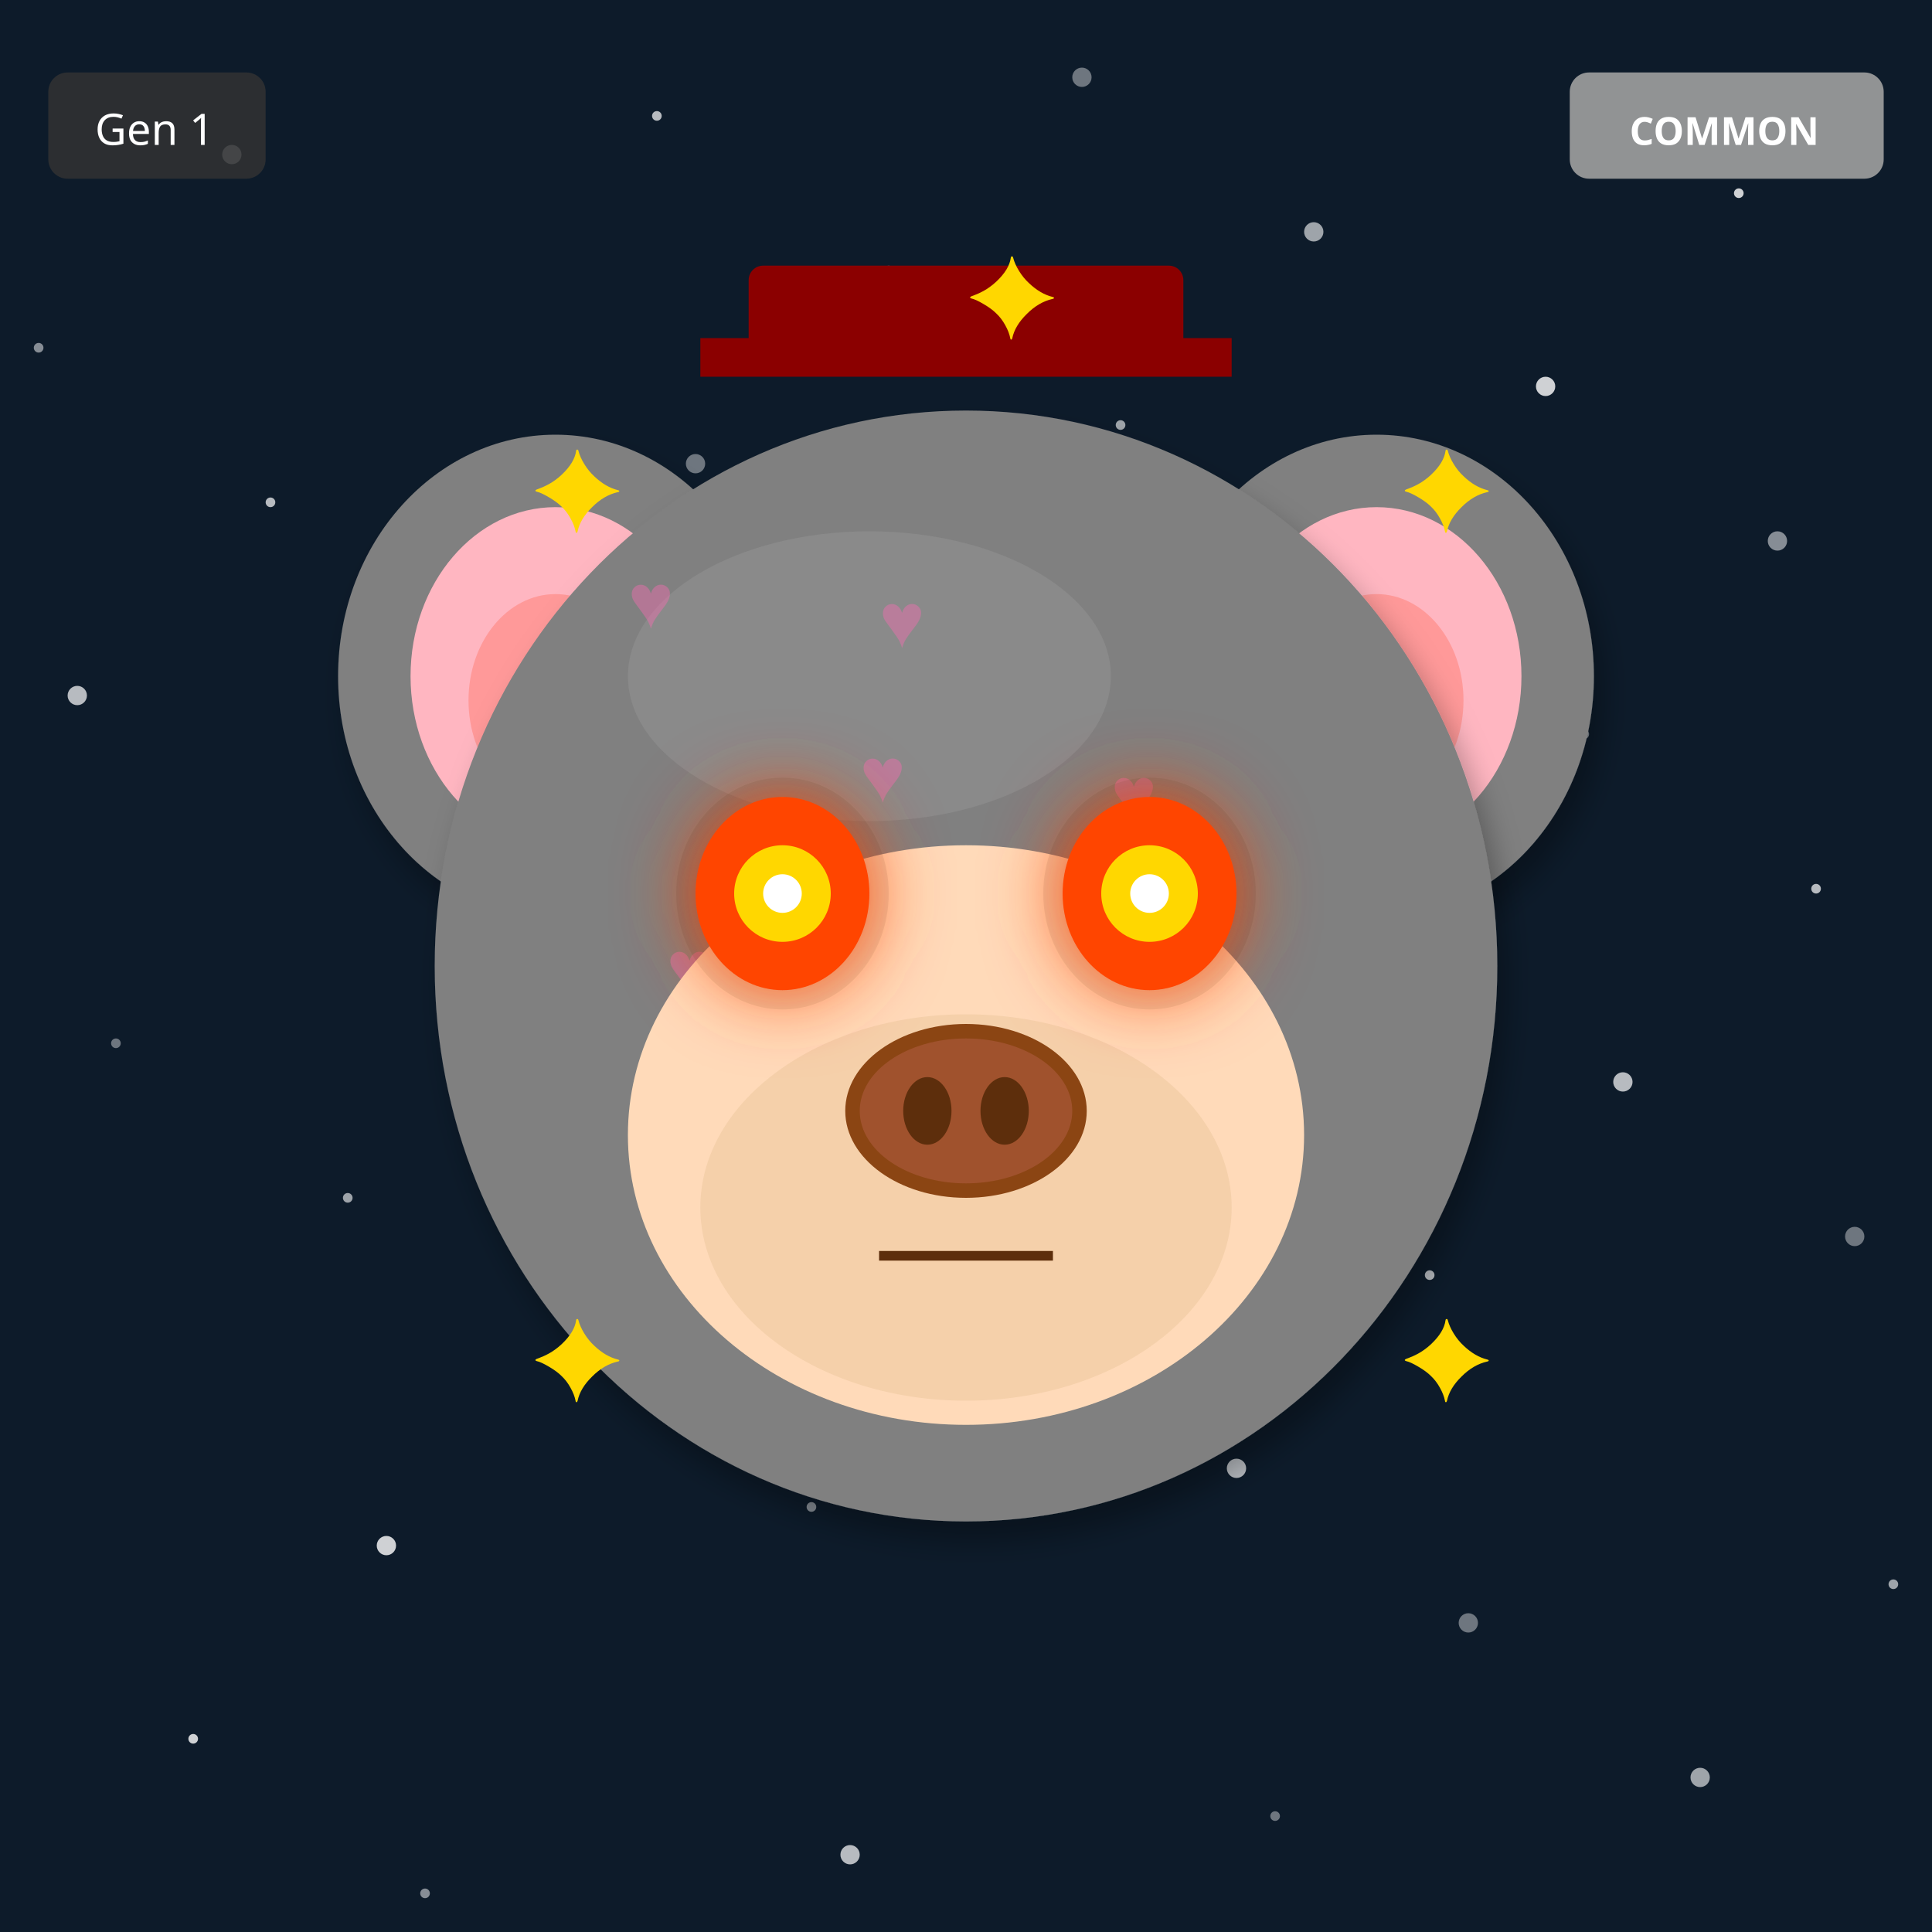
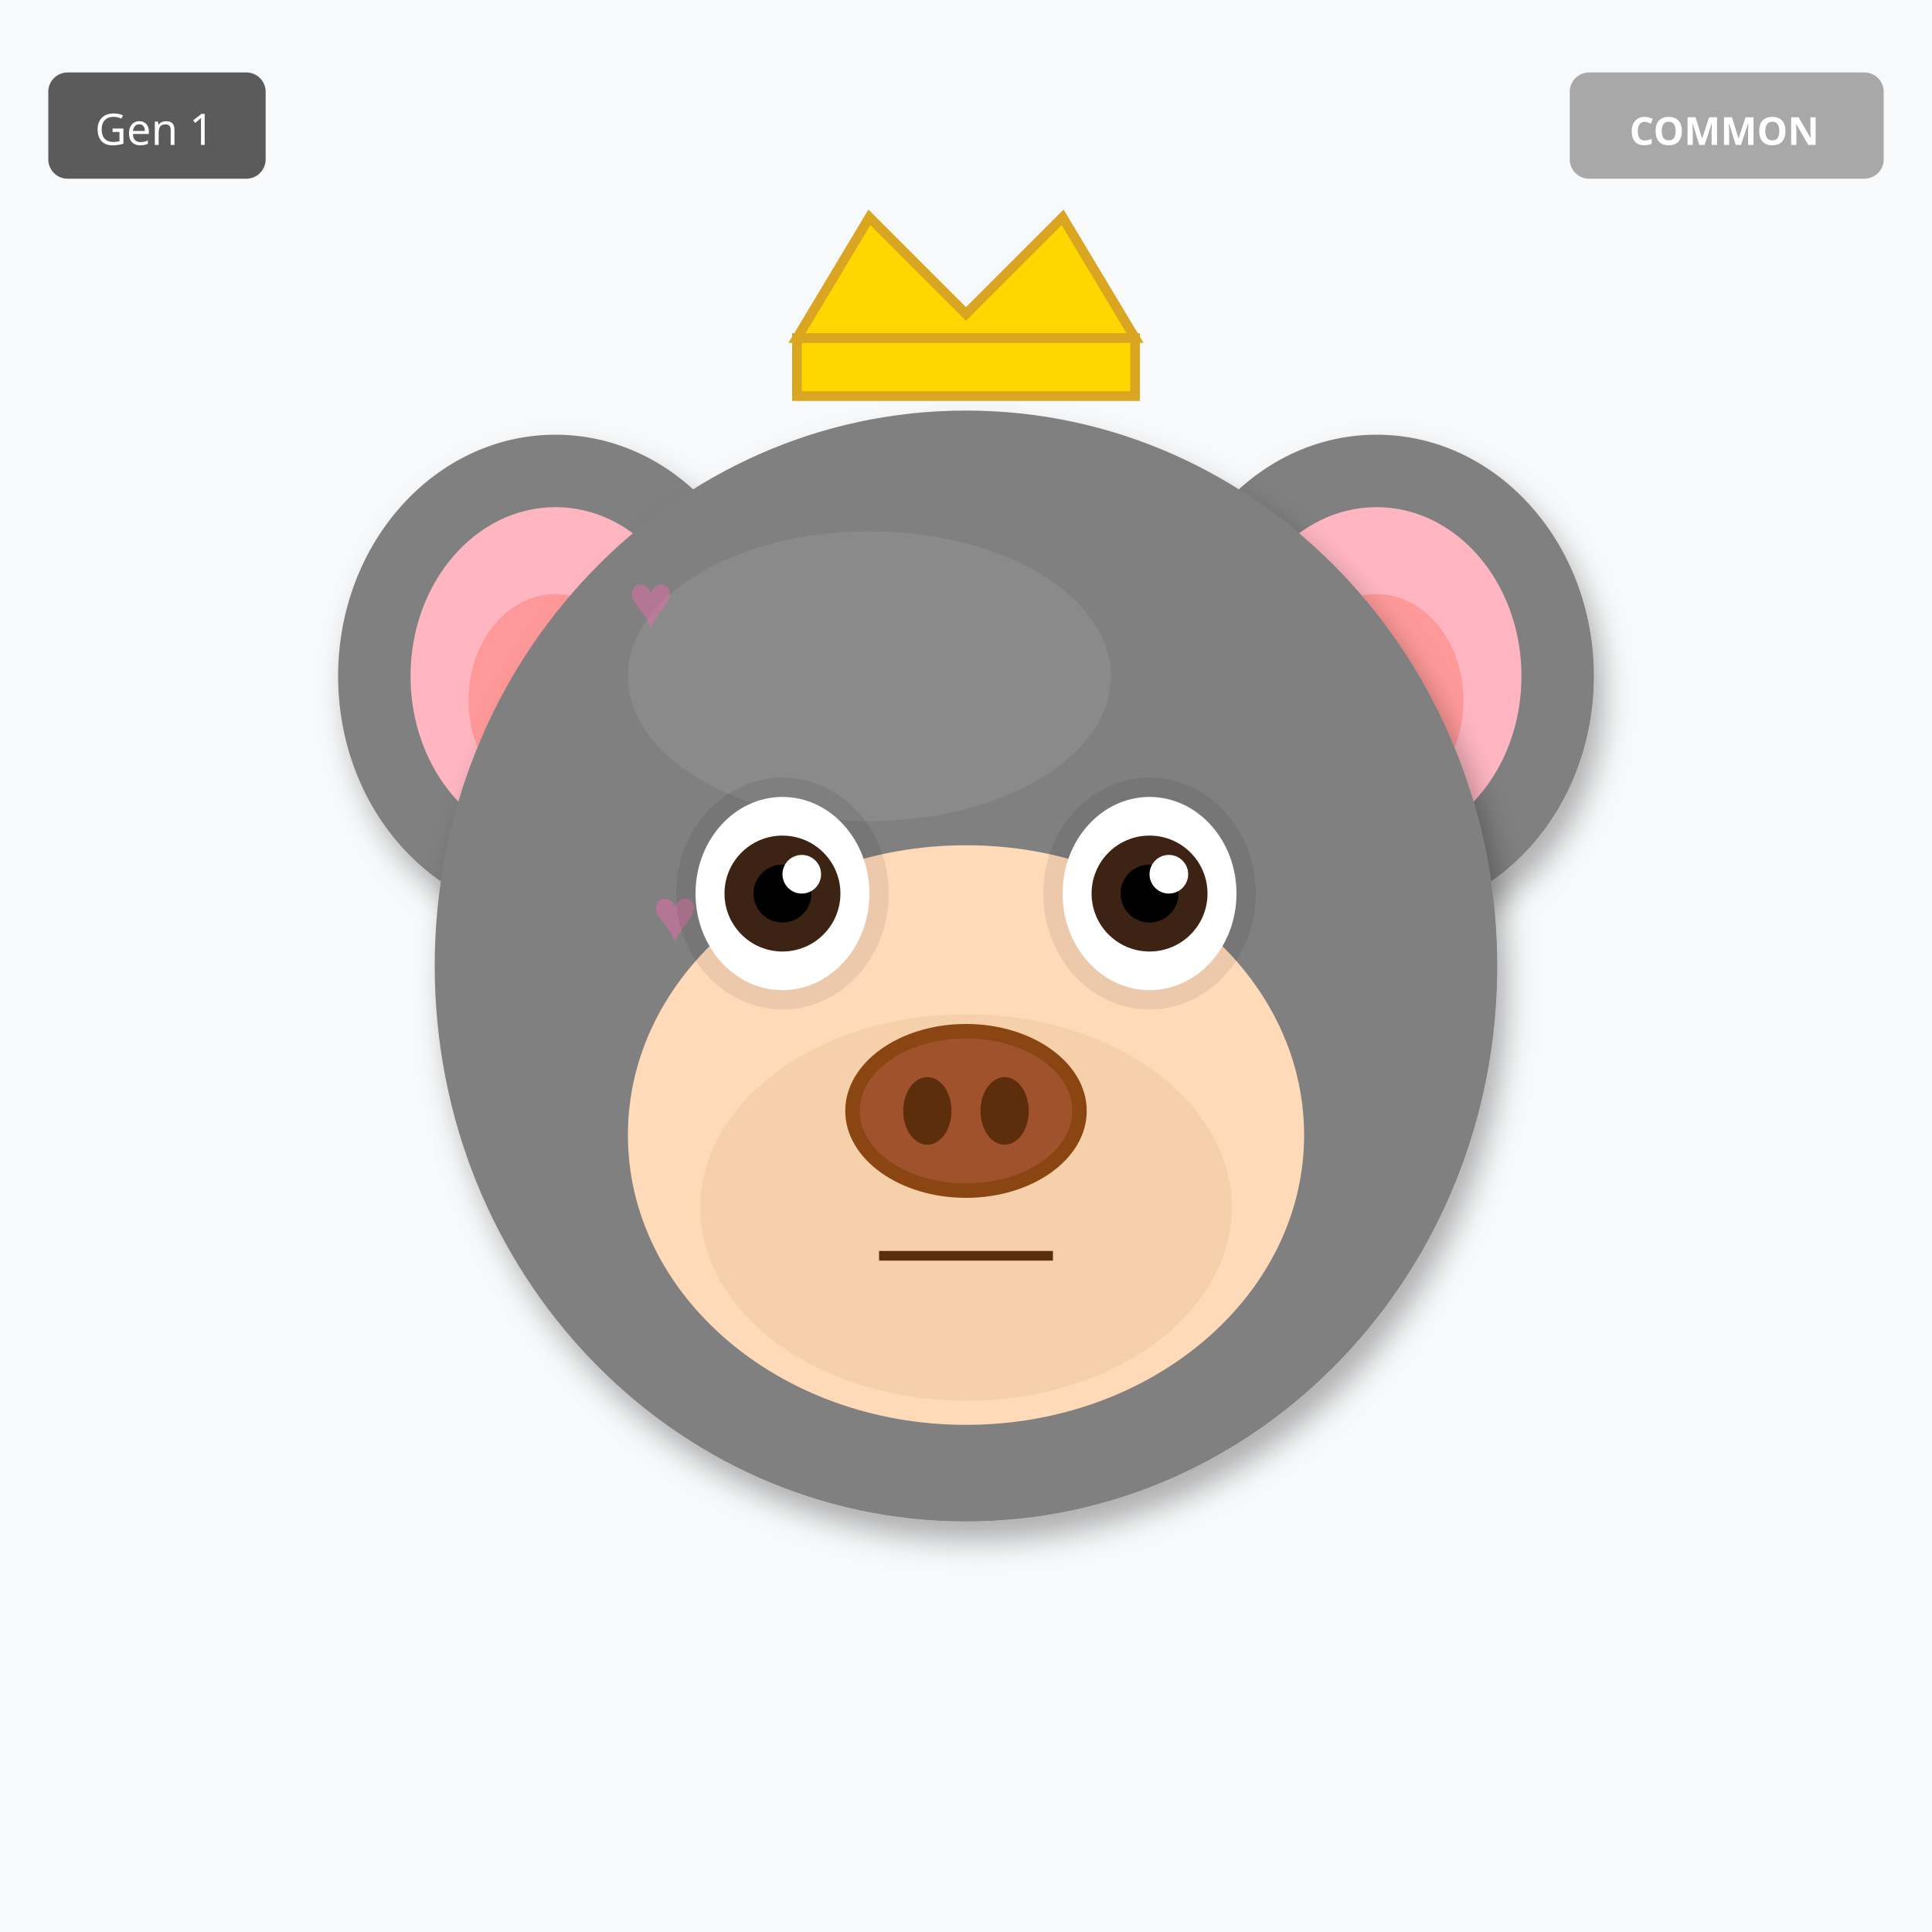
<svg xmlns="http://www.w3.org/2000/svg" width="400" height="400" viewBox="0 0 400 400">
  <defs>
    <filter id="shadow" x="-20%" y="-20%" width="140%" height="140%">
      <feDropShadow dx="2" dy="4" stdDeviation="3" flood-opacity="0.3" />
    </filter>
    <filter id="glow" x="-50%" y="-50%" width="200%" height="200%">
      <feGaussianBlur stdDeviation="8" result="blur" />
      <feMerge>
        <feMergeNode in="blur" />
        <feMergeNode in="SourceGraphic" />
      </feMerge>
    </filter>
    <linearGradient id="rainbow-body" x1="0%" y1="0%" x2="100%" y2="100%">
      <stop offset="0%" stop-color="#FF6B6B" />
      <stop offset="25%" stop-color="#FFE66D" />
      <stop offset="50%" stop-color="#4ECDC4" />
      <stop offset="75%" stop-color="#45B7D1" />
      <stop offset="100%" stop-color="#DDA0DD" />
    </linearGradient>
    <radialGradient id="galaxy-body" cx="30%" cy="30%">
      <stop offset="0%" stop-color="#E6E6FA" />
      <stop offset="50%" stop-color="#9370DB" />
      <stop offset="100%" stop-color="#1A0033" />
    </radialGradient>
    <linearGradient id="holo-body" x1="0%" y1="0%" x2="100%" y2="100%">
      <stop offset="0%" stop-color="#FF00FF" />
      <stop offset="50%" stop-color="#00FFFF" />
      <stop offset="100%" stop-color="#FFFF00" />
    </linearGradient>
    <linearGradient id="sky-gradient" x1="0%" y1="0%" x2="0%" y2="100%">
      <stop offset="0%" stop-color="#87CEEB" />
      <stop offset="100%" stop-color="#E0F4FF" />
    </linearGradient>
    <linearGradient id="grass-gradient" x1="0%" y1="0%" x2="0%" y2="100%">
      <stop offset="0%" stop-color="#90EE90" />
      <stop offset="100%" stop-color="#228B22" />
    </linearGradient>
    <linearGradient id="sunset-gradient" x1="0%" y1="0%" x2="0%" y2="100%">
      <stop offset="0%" stop-color="#FF6B6B" />
      <stop offset="50%" stop-color="#FFE66D" />
      <stop offset="100%" stop-color="#4ECDC4" />
    </linearGradient>
    <linearGradient id="aurora-gradient" x1="0%" y1="0%" x2="100%" y2="100%">
      <stop offset="0%" stop-color="#0D1B2A" />
      <stop offset="30%" stop-color="#00FF7F" />
      <stop offset="70%" stop-color="#FF00FF" />
      <stop offset="100%" stop-color="#0D1B2A" />
    </linearGradient>
    <radialGradient id="multiverse-gradient" cx="50%" cy="50%">
      <stop offset="0%" stop-color="#FFD700" />
      <stop offset="40%" stop-color="#FF00FF" />
      <stop offset="70%" stop-color="#00FFFF" />
      <stop offset="100%" stop-color="#000" />
    </radialGradient>
    <linearGradient id="rift-gradient" x1="0%" y1="0%" x2="100%" y2="100%">
      <stop offset="0%" stop-color="#000" />
      <stop offset="30%" stop-color="#9400D3" />
      <stop offset="50%" stop-color="#00FFFF" />
      <stop offset="70%" stop-color="#9400D3" />
      <stop offset="100%" stop-color="#000" />
    </linearGradient>
    <linearGradient id="heaven-gradient" x1="0%" y1="0%" x2="0%" y2="100%">
      <stop offset="0%" stop-color="#FFF" />
      <stop offset="50%" stop-color="#FFD700" stop-opacity="0.3" />
      <stop offset="100%" stop-color="#F0F8FF" />
    </linearGradient>
    <clipPath id="head-clip">
      <ellipse cx="200" cy="200" rx="110" ry="115" />
    </clipPath>
  </defs>
-   <rect width="400" height="400" fill="#0D1B2A" />
-   <circle cx="184" cy="56" r="1" fill="white" opacity="0.4" />
-   <circle cx="368" cy="112" r="2" fill="white" opacity="0.5" />
-   <circle cx="152" cy="168" r="1" fill="white" opacity="0.6" />
-   <circle cx="336" cy="224" r="2" fill="white" opacity="0.7" />
-   <circle cx="120" cy="280" r="1" fill="white" opacity="0.8" />
-   <circle cx="304" cy="336" r="2" fill="white" opacity="0.4" />
-   <circle cx="88" cy="392" r="1" fill="white" opacity="0.5" />
-   <circle cx="272" cy="48" r="2" fill="white" opacity="0.6" />
-   <circle cx="56" cy="104" r="1" fill="white" opacity="0.7" />
-   <circle cx="240" cy="160" r="2" fill="white" opacity="0.8" />
-   <circle cx="24" cy="216" r="1" fill="white" opacity="0.4" />
-   <circle cx="208" cy="272" r="2" fill="white" opacity="0.5" />
-   <circle cx="392" cy="328" r="1" fill="white" opacity="0.6" />
-   <circle cx="176" cy="384" r="2" fill="white" opacity="0.7" />
-   <circle cx="360" cy="40" r="1" fill="white" opacity="0.8" />
-   <circle cx="144" cy="96" r="2" fill="white" opacity="0.4" />
-   <circle cx="328" cy="152" r="1" fill="white" opacity="0.5" />
-   <circle cx="112" cy="208" r="2" fill="white" opacity="0.6" />
-   <circle cx="296" cy="264" r="1" fill="white" opacity="0.7" />
-   <circle cx="80" cy="320" r="2" fill="white" opacity="0.8" />
-   <circle cx="264" cy="376" r="1" fill="white" opacity="0.4" />
-   <circle cx="48" cy="32" r="2" fill="white" opacity="0.5" />
-   <circle cx="232" cy="88" r="1" fill="white" opacity="0.6" />
-   <circle cx="16" cy="144" r="2" fill="white" opacity="0.7" />
-   <circle cx="200" cy="200" r="1" fill="white" opacity="0.8" />
-   <circle cx="384" cy="256" r="2" fill="white" opacity="0.4" />
-   <circle cx="168" cy="312" r="1" fill="white" opacity="0.5" />
-   <circle cx="352" cy="368" r="2" fill="white" opacity="0.6" />
-   <circle cx="136" cy="24" r="1" fill="white" opacity="0.7" />
-   <circle cx="320" cy="80" r="2" fill="white" opacity="0.8" />
-   <circle cx="104" cy="136" r="1" fill="white" opacity="0.4" />
-   <circle cx="288" cy="192" r="2" fill="white" opacity="0.5" />
-   <circle cx="72" cy="248" r="1" fill="white" opacity="0.6" />
-   <circle cx="256" cy="304" r="2" fill="white" opacity="0.7" />
-   <circle cx="40" cy="360" r="1" fill="white" opacity="0.8" />
-   <circle cx="224" cy="16" r="2" fill="white" opacity="0.4" />
-   <circle cx="8" cy="72" r="1" fill="white" opacity="0.5" />
-   <circle cx="192" cy="128" r="2" fill="white" opacity="0.6" />
-   <circle cx="376" cy="184" r="1" fill="white" opacity="0.7" />
-   <circle cx="160" cy="240" r="2" fill="white" opacity="0.8" />
+   <rect width="400" height="400" fill="#F8F9FA" />
  <ellipse cx="115" cy="140" rx="45" ry="50" fill="#808080" filter="url(#shadow)" />
  <ellipse cx="115" cy="140" rx="30" ry="35" fill="#FFB6C1" />
  <ellipse cx="115" cy="145" rx="18" ry="22" fill="#FF9999" />
  <ellipse cx="285" cy="140" rx="45" ry="50" fill="#808080" filter="url(#shadow)" />
  <ellipse cx="285" cy="140" rx="30" ry="35" fill="#FFB6C1" />
  <ellipse cx="285" cy="145" rx="18" ry="22" fill="#FF9999" />
  <ellipse cx="200" cy="200" rx="110" ry="115" fill="#808080" filter="url(#shadow)" />
  <ellipse cx="180" cy="140" rx="50" ry="30" fill="#A0A0A0" opacity="0.3" />
  <g clip-path="url(#head-clip)">
    <text x="130" y="130" font-size="16" fill="#FF69B4" opacity="0.4">♥</text>
-     <text x="178" y="166" font-size="16" fill="#FF69B4" opacity="0.4">♥</text>
-     <text x="226" y="202" font-size="16" fill="#FF69B4" opacity="0.4">♥</text>
-     <text x="134" y="238" font-size="16" fill="#FF69B4" opacity="0.4">♥</text>
-     <text x="182" y="134" font-size="16" fill="#FF69B4" opacity="0.4">♥</text>
-     <text x="230" y="170" font-size="16" fill="#FF69B4" opacity="0.4">♥</text>
-     <text x="138" y="206" font-size="16" fill="#FF69B4" opacity="0.4">♥</text>
+     <text x="135" y="195" font-size="16" fill="#FF69B4" opacity="0.4">♥</text>
+     <text x="140" y="260" font-size="16" fill="#FF69B4" opacity="0.4">♥</text>
+     <text x="145" y="185" font-size="16" fill="#FF69B4" opacity="0.4">♥</text>
+     <text x="150" y="250" font-size="16" fill="#FF69B4" opacity="0.4">♥</text>
+     <text x="155" y="175" font-size="16" fill="#FF69B4" opacity="0.4">♥</text>
+     <text x="160" y="240" font-size="16" fill="#FF69B4" opacity="0.4">♥</text>
  </g>
  <ellipse cx="200" cy="235" rx="70" ry="60" fill="#FFDAB9" />
  <ellipse cx="200" cy="250" rx="55" ry="40" fill="#DEB887" opacity="0.3" />
  <ellipse cx="162" cy="185" rx="22" ry="24" fill="#000" opacity="0.08" />
  <ellipse cx="238" cy="185" rx="22" ry="24" fill="#000" opacity="0.08" />
-   <ellipse cx="162" cy="185" rx="18" ry="20" fill="#FF4500" filter="url(#glow)" />
-   <circle cx="162" cy="185" r="10" fill="#FFD700" />
-   <circle cx="162" cy="185" r="4" fill="#FFF" />
-   <ellipse cx="238" cy="185" rx="18" ry="20" fill="#FF4500" filter="url(#glow)" />
-   <circle cx="238" cy="185" r="10" fill="#FFD700" />
-   <circle cx="238" cy="185" r="4" fill="#FFF" />
+   <ellipse cx="162" cy="185" rx="18" ry="20" fill="white" />
+   <circle cx="162" cy="185" r="12" fill="#3D2314" />
+   <circle cx="162" cy="185" r="6" fill="#000" />
+   <circle cx="166" cy="181" r="4" fill="white" />
+   <ellipse cx="238" cy="185" rx="18" ry="20" fill="white" />
+   <circle cx="238" cy="185" r="12" fill="#3D2314" />
+   <circle cx="238" cy="185" r="6" fill="#000" />
+   <circle cx="242" cy="181" r="4" fill="white" />
  <g>
    <ellipse cx="200" cy="230" rx="25" ry="18" fill="#8B4513" />
    <ellipse cx="200" cy="230" rx="22" ry="15" fill="#A0522D" />
    <ellipse cx="192" cy="230" rx="5" ry="7" fill="#5D2E0C" />
    <ellipse cx="208" cy="230" rx="5" ry="7" fill="#5D2E0C" />
  </g>
  <line x1="182" y1="260" x2="218" y2="260" stroke="#5D2E0C" stroke-width="2" />
-   <rect x="155" y="55" width="90" height="18" rx="3" fill="#8B0000" />
-   <rect x="145" y="70" width="110" height="8" fill="#8B0000" />
-   <text x="110" y="110" font-size="24" fill="#FFD700">✦</text>
-   <text x="290" y="110" font-size="24" fill="#FFD700">✦</text>
-   <text x="110" y="290" font-size="24" fill="#FFD700">✦</text>
-   <text x="290" y="290" font-size="24" fill="#FFD700">✦</text>
-   <text x="200" y="70" font-size="24" fill="#FFD700">✦</text>
+   <polygon points="165,70 180,45 200,65 220,45 235,70" fill="#FFD700" stroke="#DAA520" stroke-width="2" />
+   <rect x="165" y="70" width="70" height="12" fill="#FFD700" stroke="#DAA520" stroke-width="2" />
  <g transform="translate(325, 15)">
    <rect width="65" height="22" rx="4" fill="#A0A0A0" opacity="0.9" />
    <text x="32" y="15" font-size="8" fill="#FFF" text-anchor="middle" font-family="sans-serif" font-weight="bold">COMMON</text>
  </g>
  <g transform="translate(10, 15)">
    <rect width="45" height="22" rx="4" fill="#333" opacity="0.8" />
    <text x="22" y="15" font-size="9" fill="#FFF" text-anchor="middle" font-family="sans-serif">Gen 1</text>
  </g>
</svg>
